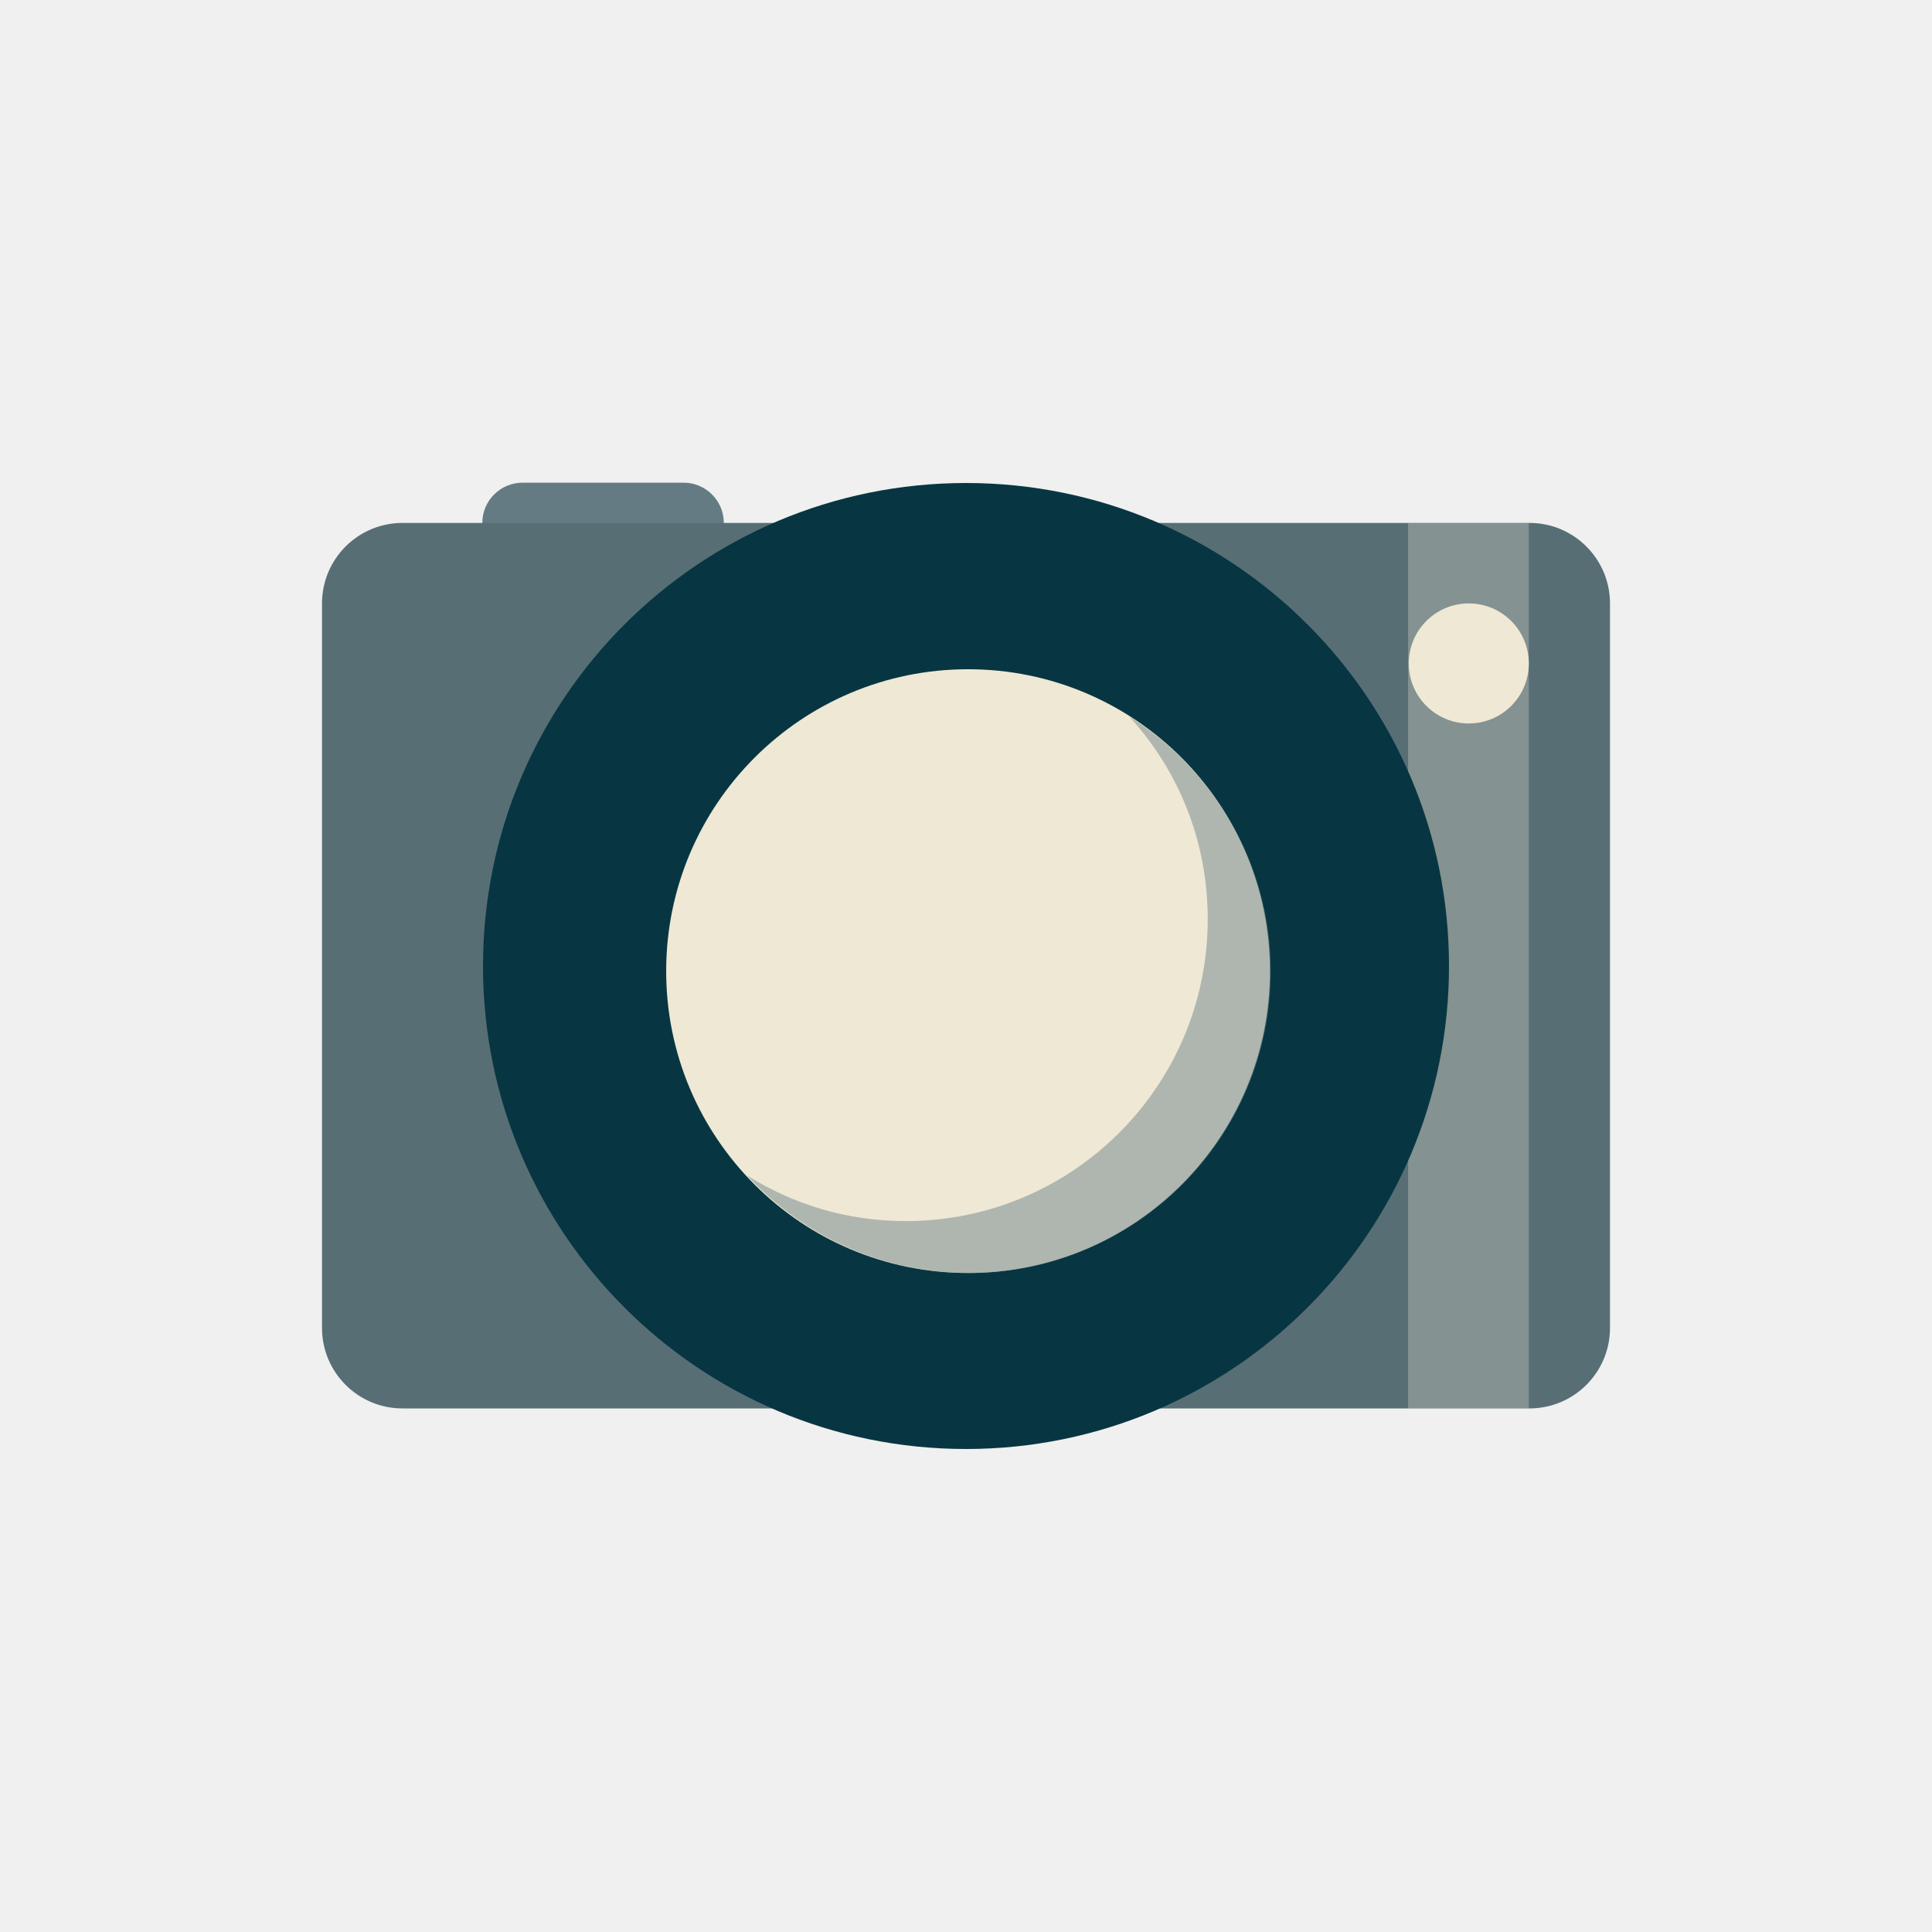
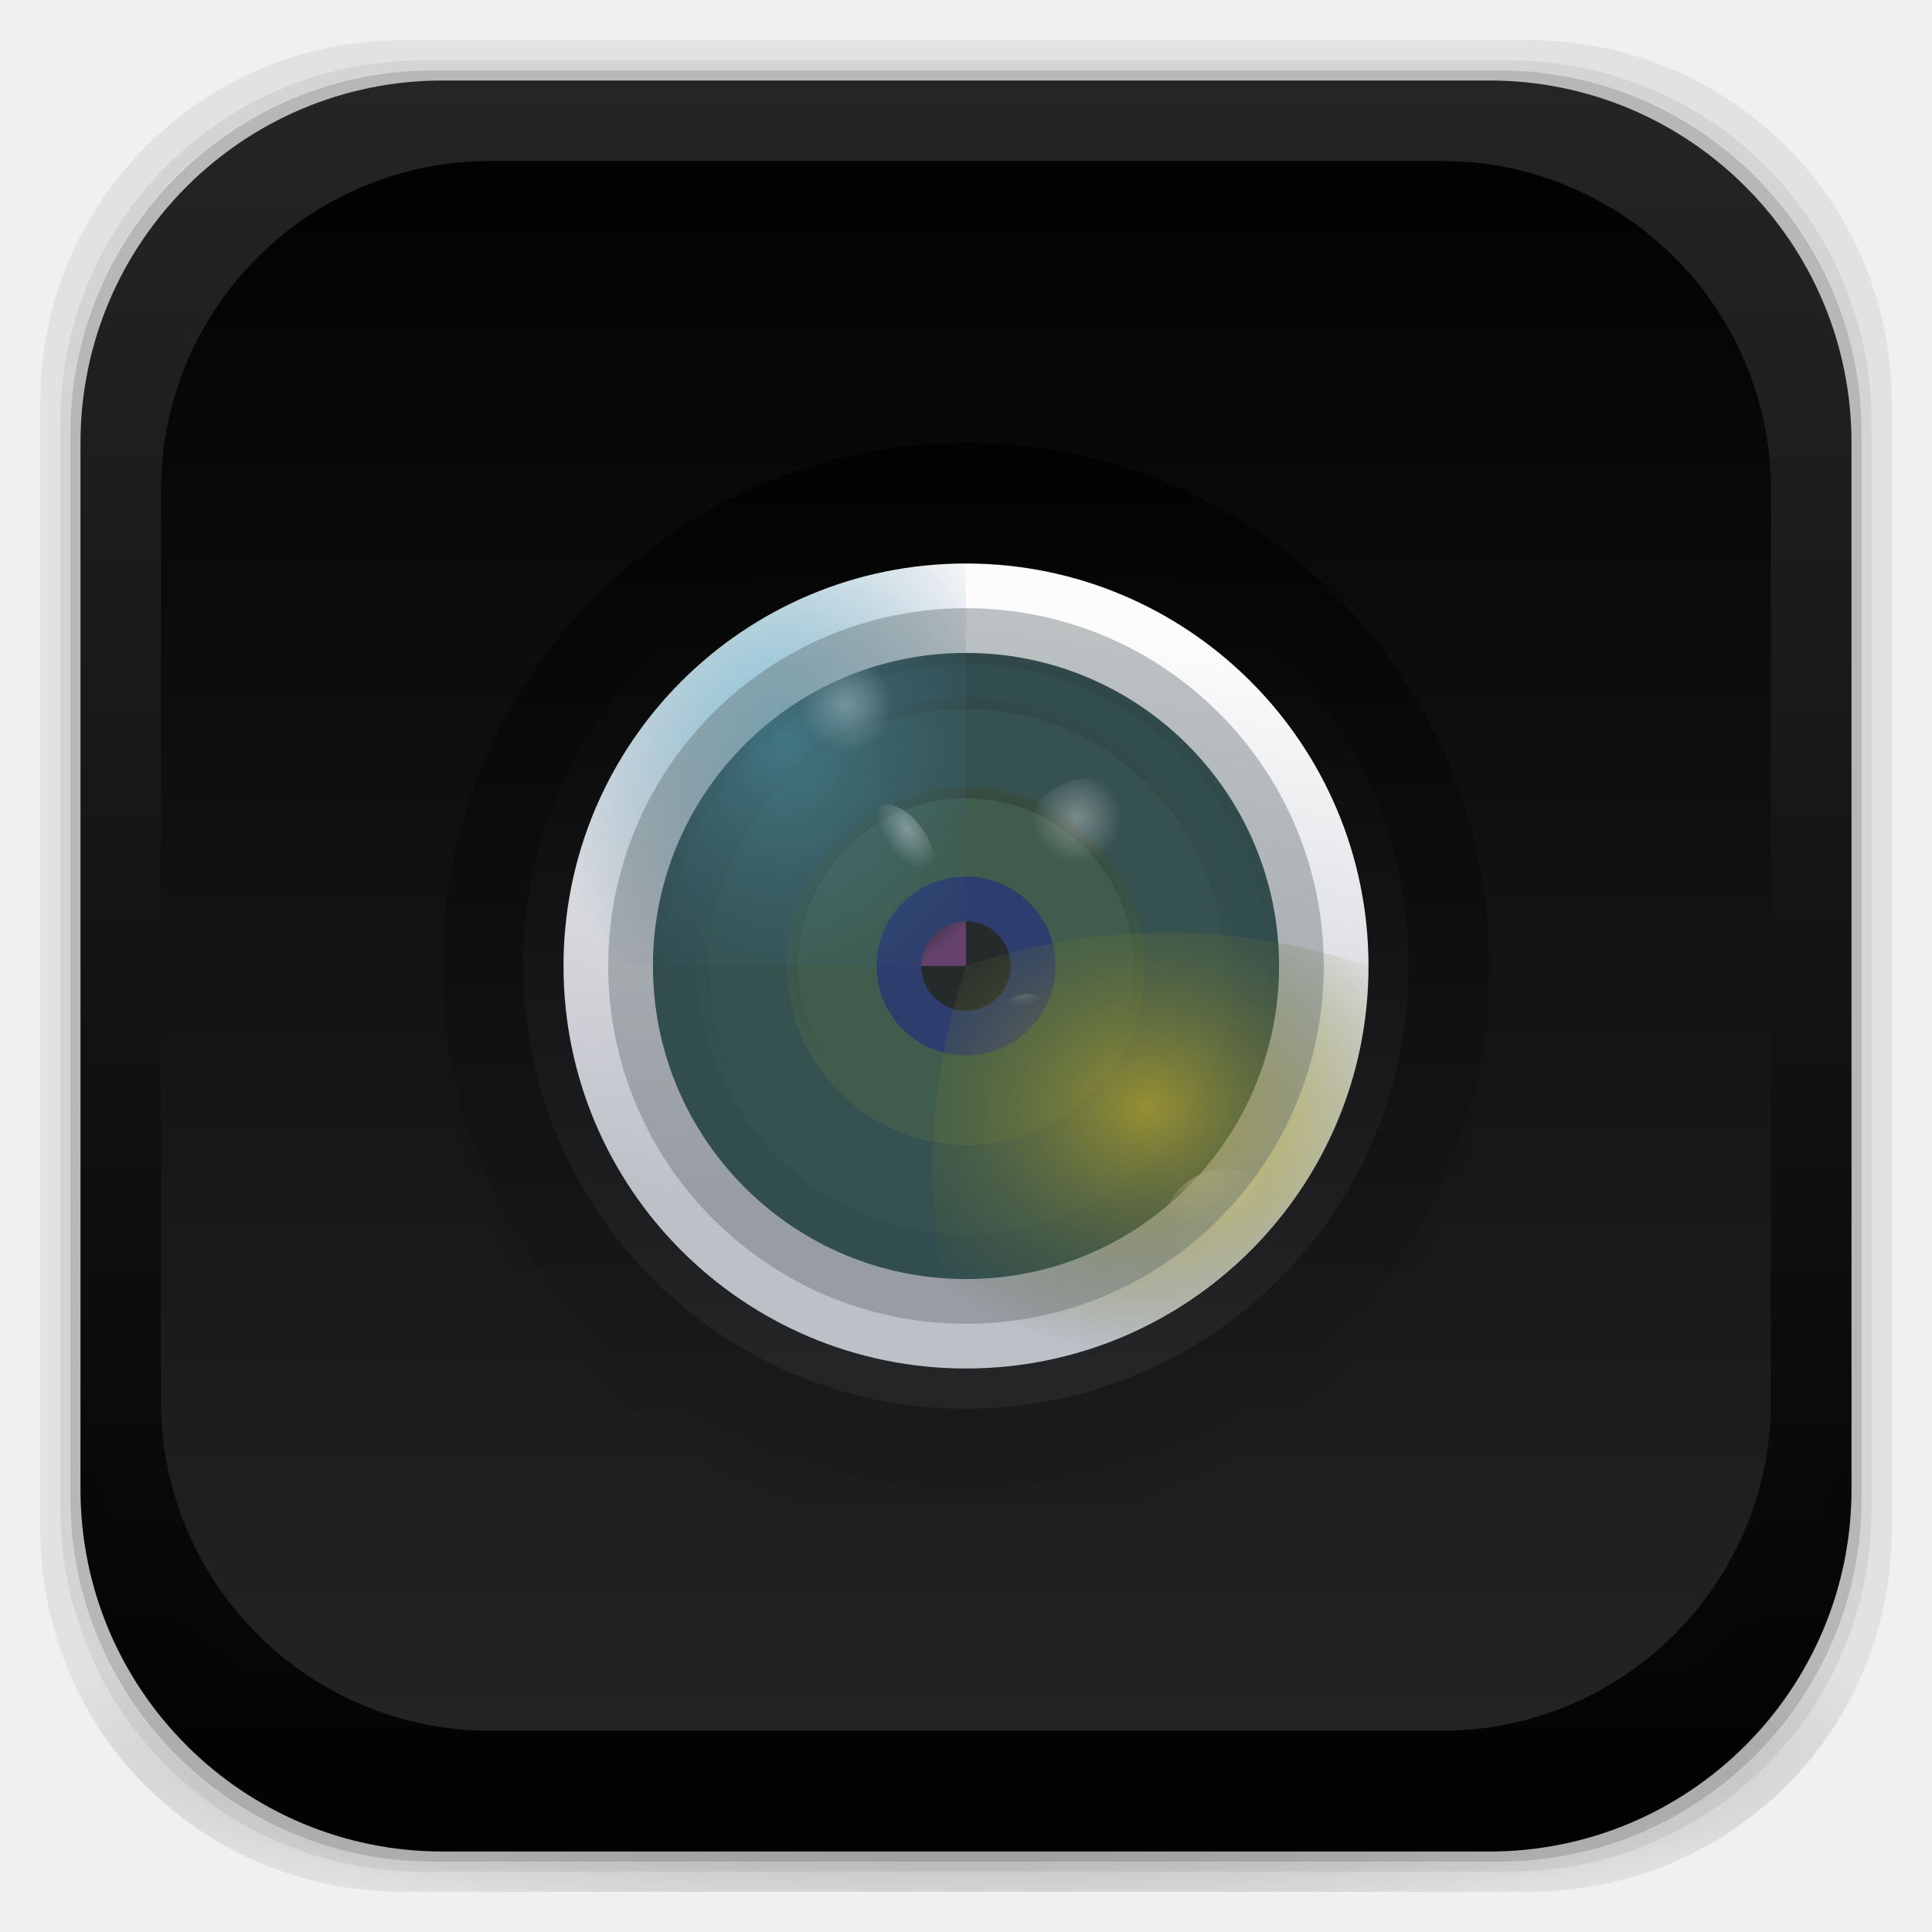
- <svg xmlns="http://www.w3.org/2000/svg" viewBox="0 0 48 48" id="svg2" version="1.1" width="100%" height="100%">
-   <defs id="defs24" />
-   <g style="fill:none;stroke:#ffffff" id="g4" transform="translate(34.98305,-0.0084746)">
-     <g style="stroke-width:0.5" transform="translate(-38.38147,-1006.1)" id="g6">
-       <path d="m 15,16.875 -2.185,14.218 19.935,0 L 30,16.867 z" transform="translate(0,1004.362)" id="path8" />
-       <path d="m 12.741,31.581 0,3.028 20.085,0 0,-3.028 z" transform="translate(0,1004.362)" id="path10" />
-     </g>
-     <g style="stroke-width:0.4" transform="translate(-39.59798,-1004.362)" id="g12">
-       <path d="m 24.86,1036.349 -9.148,0 0,-0.928 c 2.966,0 6.427,0 9.148,0 z" id="path14" />
-       <path d="m 26.584,1036.349 4.508,0 -2.61e-4,-0.647 -4.508,0 z" id="path16" />
-     </g>
+ <svg xmlns="http://www.w3.org/2000/svg" xmlns:xlink="http://www.w3.org/1999/xlink" width="48" height="48" id="svg4230" version="1.1">
+   <defs id="defs4232">
+     <linearGradient id="linearGradient4289">
+       <stop style="stop-color:#e5c302;stop-opacity:1" offset="0" id="stop4291" />
+       <stop style="stop-color:#455c17;stop-opacity:0" offset="1" id="stop4293" />
+     </linearGradient>
+     <linearGradient id="linearGradient4283">
+       <stop id="stop4285" offset="0" style="stop-color:#41abcc;stop-opacity:1" />
+       <stop id="stop4287" offset="1" style="stop-color:#225c7c;stop-opacity:0" />
+     </linearGradient>
+     <linearGradient id="linearGradient4256">
+       <stop style="stop-color:#020202;stop-opacity:1" offset="0" id="stop4258" />
+       <stop style="stop-color:#242527;stop-opacity:1" offset="1" id="stop4260" />
+     </linearGradient>
+     <linearGradient id="linearGradient4248">
+       <stop style="stop-color:#1b1b1b;stop-opacity:1" offset="0" id="stop4250" />
+       <stop style="stop-color:#010101;stop-opacity:1" offset="1" id="stop4252" />
+     </linearGradient>
+     <linearGradient id="linearGradient4243">
+       <stop style="stop-color:#000000;stop-opacity:1;" offset="0" id="stop4245" />
+       <stop style="stop-color:#000000;stop-opacity:0;" offset="1" id="stop4247" />
+     </linearGradient>
+     <radialGradient xlink:href="#linearGradient4243" id="radialGradient4274" gradientUnits="userSpaceOnUse" gradientTransform="matrix(1.043478,0,0,0.1956518,-1.04348,35.18481)" cx="24" cy="42.5" fx="24" fy="42.5" r="23" />
+     <linearGradient xlink:href="#linearGradient4256" id="linearGradient3880" x1="25" y1="46" x2="25" y2="2" gradientUnits="userSpaceOnUse" />
+     <radialGradient xlink:href="#linearGradient4188" id="radialGradient4194" cx="27.5" cy="20.5" fx="27.5" fy="20.5" r="1.5" gradientUnits="userSpaceOnUse" gradientTransform="matrix(0.74926,-0.01090948,0.01115241,0.7659444,5.924256,4.907151)" />
+     <linearGradient id="linearGradient4188">
+       <stop style="stop-color:#ffffff;stop-opacity:1;" offset="0" id="stop4190" />
+       <stop style="stop-color:#ffffff;stop-opacity:0;" offset="1" id="stop4192" />
+     </linearGradient>
+     <radialGradient xlink:href="#linearGradient4289" id="radialGradient4052" gradientUnits="userSpaceOnUse" gradientTransform="matrix(0.00571315,-1.385863,-1.637279,-0.00674962,58.6783,54.6492)" cx="19.5" cy="18.5" fx="19.5" fy="18.5" r="4.5" />
+     <linearGradient id="linearGradient4054">
+       <stop id="stop4056" offset="0" style="stop-color:#1c64cb;stop-opacity:1;" />
+       <stop id="stop4058" offset="1" style="stop-color:#1c64cb;stop-opacity:0;" />
+     </linearGradient>
+     <radialGradient xlink:href="#linearGradient4188" id="radialGradient4111" gradientUnits="userSpaceOnUse" cx="26.5" cy="24.5" fx="26.5" fy="24.5" r="0.5" gradientTransform="matrix(3,0,0,3,-49.65526,-44.48357)" />
+     <radialGradient xlink:href="#linearGradient4188" id="radialGradient4105" gradientUnits="userSpaceOnUse" cx="26.5" cy="24.5" fx="26.5" fy="24.5" r="0.5" gradientTransform="matrix(0.700282,-0.00699153,0.0254498,2.549097,19.24823,-61.00815)" />
+     <radialGradient xlink:href="#linearGradient4188" id="radialGradient4101" cx="26.5" cy="24.5" fx="26.5" fy="24.5" r="0.5" gradientUnits="userSpaceOnUse" gradientTransform="matrix(1.298555,0.05398057,-0.05400552,1.299155,-7.703162,-8.882975)" />
+     <radialGradient xlink:href="#linearGradient4283" id="radialGradient4048" cx="19.5" cy="18.5" fx="19.5" fy="18.5" r="4.5" gradientUnits="userSpaceOnUse" gradientTransform="matrix(1.385863,-0.00571315,0.00674962,1.637279,-7.649198,-11.6783)" />
+     <linearGradient id="linearGradient4042">
+       <stop style="stop-color:#bf47c8;stop-opacity:1;" offset="0" id="stop4044" />
+       <stop style="stop-color:#bf47c8;stop-opacity:0;" offset="1" id="stop4046" />
+     </linearGradient>
+     <radialGradient xlink:href="#linearGradient4188" id="radialGradient4136" cx="-380.972" cy="952.028" fx="-380.972" fy="952.028" r="0.75" gradientTransform="matrix(0.8201549,-0.1002494,0.1753273,1.434378,158.1929,-1375.995)" gradientUnits="userSpaceOnUse" />
+     <radialGradient xlink:href="#linearGradient4188" id="radialGradient4124" cx="20" cy="18" fx="20" fy="18" r="2" gradientUnits="userSpaceOnUse" gradientTransform="matrix(0.5808146,-0.01314556,0.01356228,0.5992262,9.139586,6.97684)" />
+     <radialGradient xlink:href="#linearGradient4243" id="radialGradient4184" cx="24" cy="23" fx="24" fy="23" r="4" gradientUnits="userSpaceOnUse" gradientTransform="matrix(1.25,0,0,1.25,-6,-5.75)" />
+     <radialGradient xlink:href="#linearGradient4243" id="radialGradient4170" cx="24" cy="23" fx="24" fy="23" r="6" gradientUnits="userSpaceOnUse" gradientTransform="matrix(1.166667,-2.611111e-7,2.611111e-7,1.166667,-4.000006,-3.833327)" />
+     <radialGradient xlink:href="#linearGradient4243" id="radialGradient4157" cx="24" cy="23" fx="24" fy="23" r="7" gradientUnits="userSpaceOnUse" gradientTransform="matrix(1.142857,2.836735e-7,-2.836735e-7,1.142857,-3.428565,-3.285721)" />
+     <linearGradient xlink:href="#linearGradient4054" id="linearGradient4085" gradientUnits="userSpaceOnUse" x1="24" y1="23" x2="23.372" y2="22.276" gradientTransform="rotate(180,24,23)" />
+     <linearGradient xlink:href="#linearGradient4042" id="linearGradient4081" x1="24" y1="23" x2="23.372" y2="22.276" gradientUnits="userSpaceOnUse" />
+     <linearGradient gradientTransform="matrix(1.8,0,0,0.8181818,33,1.7273)" xlink:href="#linearGradient4001" id="linearGradient4007" x1="-8.333" y1="34.556" x2="-1.667" y2="17.444" gradientUnits="userSpaceOnUse" />
+     <linearGradient id="linearGradient4001">
+       <stop style="stop-color:#bec0c8;stop-opacity:1;" offset="0" id="stop4003" />
+       <stop style="stop-color:#fcfcfd;stop-opacity:1;" offset="1" id="stop4005" />
+     </linearGradient>
+     <linearGradient xlink:href="#linearGradient4256" id="linearGradient4239" gradientUnits="userSpaceOnUse" x1="28" y1="4" x2="28" y2="45" gradientTransform="scale(1,-1)" />
+     <linearGradient xlink:href="#linearGradient4248" id="linearGradient4254" x1="25" y1="36" x2="25" y2="10" gradientUnits="userSpaceOnUse" />
+     <linearGradient xlink:href="#linearGradient4256" id="linearGradient4262" x1="25" y1="12" x2="25" y2="34" gradientUnits="userSpaceOnUse" />
+   </defs>
+   <g id="layer3" style="display:inline">
+     <path style="opacity:0.06;fill:#000000;fill-opacity:1;stroke:none" d="M 10,1 C 5.014,1 1,5.014 1,10 l 0,28 c 0,4.986 4.014,9 9,9 l 28,0 c 4.986,0 9,-4.014 9,-9 L 47,10 C 47,5.014 42.986,1 38,1 L 10,1 z m 0.5,0.5 27,0 c 4.986,0 9,4.014 9,9 l 0,27 c 0,4.986 -4.014,9 -9,9 l -27,0 c -4.986,0 -9,-4.014 -9,-9 l 0,-27 c 0,-4.986 4.014,-9 9,-9 z" id="rect3829" />
+     <path style="opacity:0.12;fill:#000000;fill-opacity:1;stroke:none" d="m 10.5,1.5 c -4.986,0 -9,4.014 -9,9 l 0,27 c 0,4.986 4.014,9 9,9 l 27,0 c 4.986,0 9,-4.014 9,-9 l 0,-27 c 0,-4.986 -4.014,-9 -9,-9 l -27,0 z m 0.25,0.25 26.5,0 c 4.986,0 9,4.014 9,9 l 0,26.5 c 0,4.986 -4.014,9 -9,9 l -26.5,0 c -4.986,0 -9,-4.014 -9,-9 l 0,-26.5 c 0,-4.986 4.014,-9 9,-9 z" id="rect3827" />
+     <rect style="opacity:0.24;fill:#000000;fill-opacity:1;stroke:none" id="rect3038-4" width="44.5" height="44.5" x="1.75" y="1.75" ry="9" rx="9" />
  </g>
-   <rect style="fill:#657b83;fill-opacity:1;stroke:none" id="rect3807" width="6" height="2" x="11.983" y="11.992" ry="1" />
-   <rect style="fill:#586e75;fill-opacity:1;stroke:none" id="rect3005" width="32" height="22" x="8" y="12.992" ry="2" />
-   <rect style="fill:#eee8d5;fill-opacity:0.289;stroke:none" id="rect3805" width="3" height="22" x="34.983" y="12.992" />
-   <path style="fill:#073642;fill-opacity:1;stroke:none" id="path3009" d="m -3,24 a 8,8 0 1 1 -16,0 8,8 0 1 1 16,0 z" transform="matrix(1.5,0,0,1.5,40.5,-12)" />
-   <path style="fill:#eee8d5;fill-opacity:1;stroke:none" id="path3007" d="m 30,25 a 6,6 0 1 1 -12,0 6,6 0 1 1 12,0 z" transform="matrix(1.25,0,0,1.25,-5.949151,-7.122881)" />
-   <path style="fill:#839496;fill-opacity:0.59;stroke:none" d="m 28.053,17.799 c 1.222,1.334 1.953,3.087 1.953,5.039 0,4.142 -3.358,7.5 -7.5,7.5 -1.459,0 -2.793,-0.412 -3.945,-1.133 1.37,1.481 3.331,2.422 5.508,2.422 4.142,0 7.5,-3.358 7.5,-7.5 0,-2.669 -1.416,-4.999 -3.516,-6.328 z" id="path3007-4" />
-   <path style="fill:#eee8d5;fill-opacity:1;stroke:none" id="path3809" d="m 3,17 a 2,2 0 1 1 -4,0 2,2 0 1 1 4,0 z" transform="matrix(0.7457627,0,0,0.7457627,35.74576,3.805085)" />
+   <g id="layer6" style="display:inline">
+     <path style="opacity:0.3;fill:url(#radialGradient4274);fill-opacity:1;stroke:none" d="M 1.031,39 C 1.519,43.519 5.347,47 10,47 l 28,0 c 4.653,0 8.481,-3.481 8.969,-8 l -45.938,0 z" id="rect4241" />
+   </g>
+   <g id="layer2" style="display:inline">
+     <rect style="fill:url(#linearGradient3880);fill-opacity:1.0;stroke:none" id="rect3038" width="44" height="44" x="2" y="2" ry="9" rx="9" />
+     <rect rx="8.182" ry="8.182" y="-43" x="4" height="39" width="40" id="rect4237" style="fill:url(#linearGradient4239);fill-opacity:1;stroke:none" transform="scale(1,-1)" />
+     <circle style="opacity:0.5;fill:#000000;fill-opacity:0.059;stroke:none;stroke-opacity:1" id="path4304" cx="24" cy="25" r="13" />
+     <circle r="13" cy="24" cx="24" id="circle4306" style="opacity:1;fill:url(#linearGradient4254);fill-opacity:1;stroke:none;stroke-opacity:1" />
+     <circle style="opacity:1;fill:url(#linearGradient4262);fill-opacity:1;stroke:none;stroke-opacity:1" id="circle4319" cx="24" cy="24" r="11" />
+     <circle r="10" cy="24" cx="24" id="path3999" style="display:inline;fill:url(#linearGradient4007);fill-opacity:1;stroke:none" />
+     <circle r="7.778" cy="24" cx="24" style="display:inline;fill:#163b3c;fill-opacity:1;stroke:none" id="path4019" />
+     <circle r="6.667" cy="24" cx="24" id="path4023" style="display:inline;fill:#1a423d;fill-opacity:1;stroke:none" />
+     <circle r="4.444" cy="24" cx="24" style="display:inline;fill:#2c5438;fill-opacity:1;stroke:none" id="path4025" />
+     <circle r="2.222" cy="24" cx="24" id="path4027" style="display:inline;fill:#0e1f6f;fill-opacity:1;stroke:none" />
+     <circle r="1.111" cy="24" cx="24" style="display:inline;fill:#000000;fill-opacity:1;stroke:none" id="path4029" />
+     <path style="display:inline;opacity:0.55;fill:url(#linearGradient4081);fill-opacity:1;stroke:none;stroke-width:1px;stroke-linecap:butt;stroke-linejoin:miter;stroke-opacity:1" d="m 24,22.889 c -0.614,0 -1.111,0.497 -1.111,1.111 l 1.111,0 0,-1.111 z" id="path4060" />
+     <path id="path4083" d="m 24,25.111 c 0.614,0 1.111,-0.497 1.111,-1.111 l -1.111,0 0,1.111 z" style="display:inline;opacity:0.55;fill:url(#linearGradient4085);fill-opacity:1;stroke:none" />
+     <path style="display:inline;fill:url(#radialGradient4157);fill-opacity:1;stroke:none" d="m 24,16.222 c -4.296,0 -7.778,3.482 -7.778,7.778 0,4.296 3.482,7.778 7.778,7.778 4.296,0 7.778,-3.482 7.778,-7.778 0,-4.296 -3.482,-7.778 -7.778,-7.778 z m 0,0.278 c 4.142,0 7.5,3.358 7.5,7.5 0,4.142 -3.358,7.5 -7.5,7.5 -4.142,0 -7.5,-3.358 -7.5,-7.5 0,-4.142 3.358,-7.5 7.5,-7.5 z" id="path4146" />
+     <path style="display:inline;fill:url(#radialGradient4170);fill-opacity:1;stroke:none" d="m 24,17.333 c -3.682,0 -6.667,2.985 -6.667,6.667 0,3.682 2.985,6.667 6.667,6.667 3.682,0 6.667,-2.985 6.667,-6.667 0,-3.682 -2.985,-6.667 -6.667,-6.667 z m 0,0.278 c 3.528,0 6.389,2.86 6.389,6.389 0,3.528 -2.86,6.389 -6.389,6.389 -3.528,0 -6.389,-2.86 -6.389,-6.389 0,-3.528 2.86,-6.389 6.389,-6.389 z" id="path4159" />
+     <path style="display:inline;fill:url(#radialGradient4184);fill-opacity:1;stroke:none" d="m 24,19.556 c -2.455,0 -4.444,1.99 -4.444,4.444 0,2.455 1.99,4.444 4.444,4.444 2.455,0 4.444,-1.99 4.444,-4.444 0,-2.455 -1.99,-4.444 -4.444,-4.444 z m 0,0.278 c 2.301,0 4.167,1.865 4.167,4.167 0,2.301 -1.865,4.167 -4.167,4.167 -2.301,0 -4.167,-1.865 -4.167,-4.167 0,-2.301 1.865,-4.167 4.167,-4.167 z" id="path4175" />
+     <circle r="1.667" cy="17.889" cx="20.667" style="display:inline;opacity:0.7;fill:url(#radialGradient4124);fill-opacity:1;stroke:none" id="path4116" />
+     <rect style="display:inline;opacity:0.7;fill:url(#radialGradient4136);fill-opacity:1;stroke:none" id="rect4126" width="1.667" height="2.778" x="11.383" y="26.985" rx="15" ry="2.778" transform="rotate(-23.08329)" />
+     <path style="display:inline;opacity:0.6;fill:url(#radialGradient4048);fill-opacity:1;stroke:none" d="m 24,14 c -5.523,0 -10,4.477 -10,10 l 8.889,0 C 22.875,23.525 23.456,22.889 24,22.889 Z" id="path4031" />
+     <circle r="0.833" cy="25.53" cx="25.539" style="display:inline;opacity:0.5;fill:url(#radialGradient4101);fill-opacity:1;stroke:none" id="path4093" />
+     <ellipse ry="1.667" rx="0.556" cy="2.058" cx="39.683" transform="rotate(42.56886)" id="path4103" style="display:inline;opacity:0.5;fill:url(#radialGradient4105);fill-opacity:1;stroke:none" />
+     <path style="display:inline;opacity:0.7;fill:url(#radialGradient4111);fill-opacity:1;stroke:none" d="m 30.493,29.035 c -0.92,0 -1.667,0.746 -1.667,1.667 0,0.657 0.386,1.187 0.938,1.458 0.853,-0.604 1.596,-1.352 2.222,-2.187 -0.269,-0.559 -0.831,-0.938 -1.493,-0.938 z" id="path4109" />
+     <path id="path4050" d="m 34,24 c 0,5.523 -4.477,10 -10,10 -1.111,-3.333 -1.111,-6.667 0,-10 3.333,-1.111 6.667,-1.111 10,0 z" style="display:inline;opacity:0.8;fill:url(#radialGradient4052);fill-opacity:1;stroke:none" />
+     <circle r="1.667" cy="21.01" cx="27.064" style="display:inline;opacity:0.5;fill:url(#radialGradient4194);fill-opacity:1;stroke:none" id="path4186" />
+     <circle r="8.889" cy="24" cx="24" id="circle4321" style="opacity:0.4;fill:#5d686c;fill-opacity:1;stroke:none;stroke-opacity:1" />
+   </g>
+   <g id="layer1" transform="translate(0,-1004.362)" style="display:inline" />
+   <g id="layer4" style="display:inline">
+     <path style="opacity:0.15;fill:#000000;fill-opacity:1;stroke:none" d="m 2,34 0,3 c 0,4.986 4.014,9 9,9 l 26,0 c 4.986,0 9,-4.014 9,-9 l 0,-3 c 0,4.986 -4.014,9 -9,9 L 11,43 C 6.014,43 2,38.986 2,34 z" id="rect3038-42" />
+   </g>
+   <g id="layer7" style="display:none">
+     <rect rx="9" ry="9" y="2" x="2" height="44" width="44" id="rect4169" style="fill:#abe1ad;fill-opacity:1;stroke:none;display:inline" />
+   </g>
</svg>
